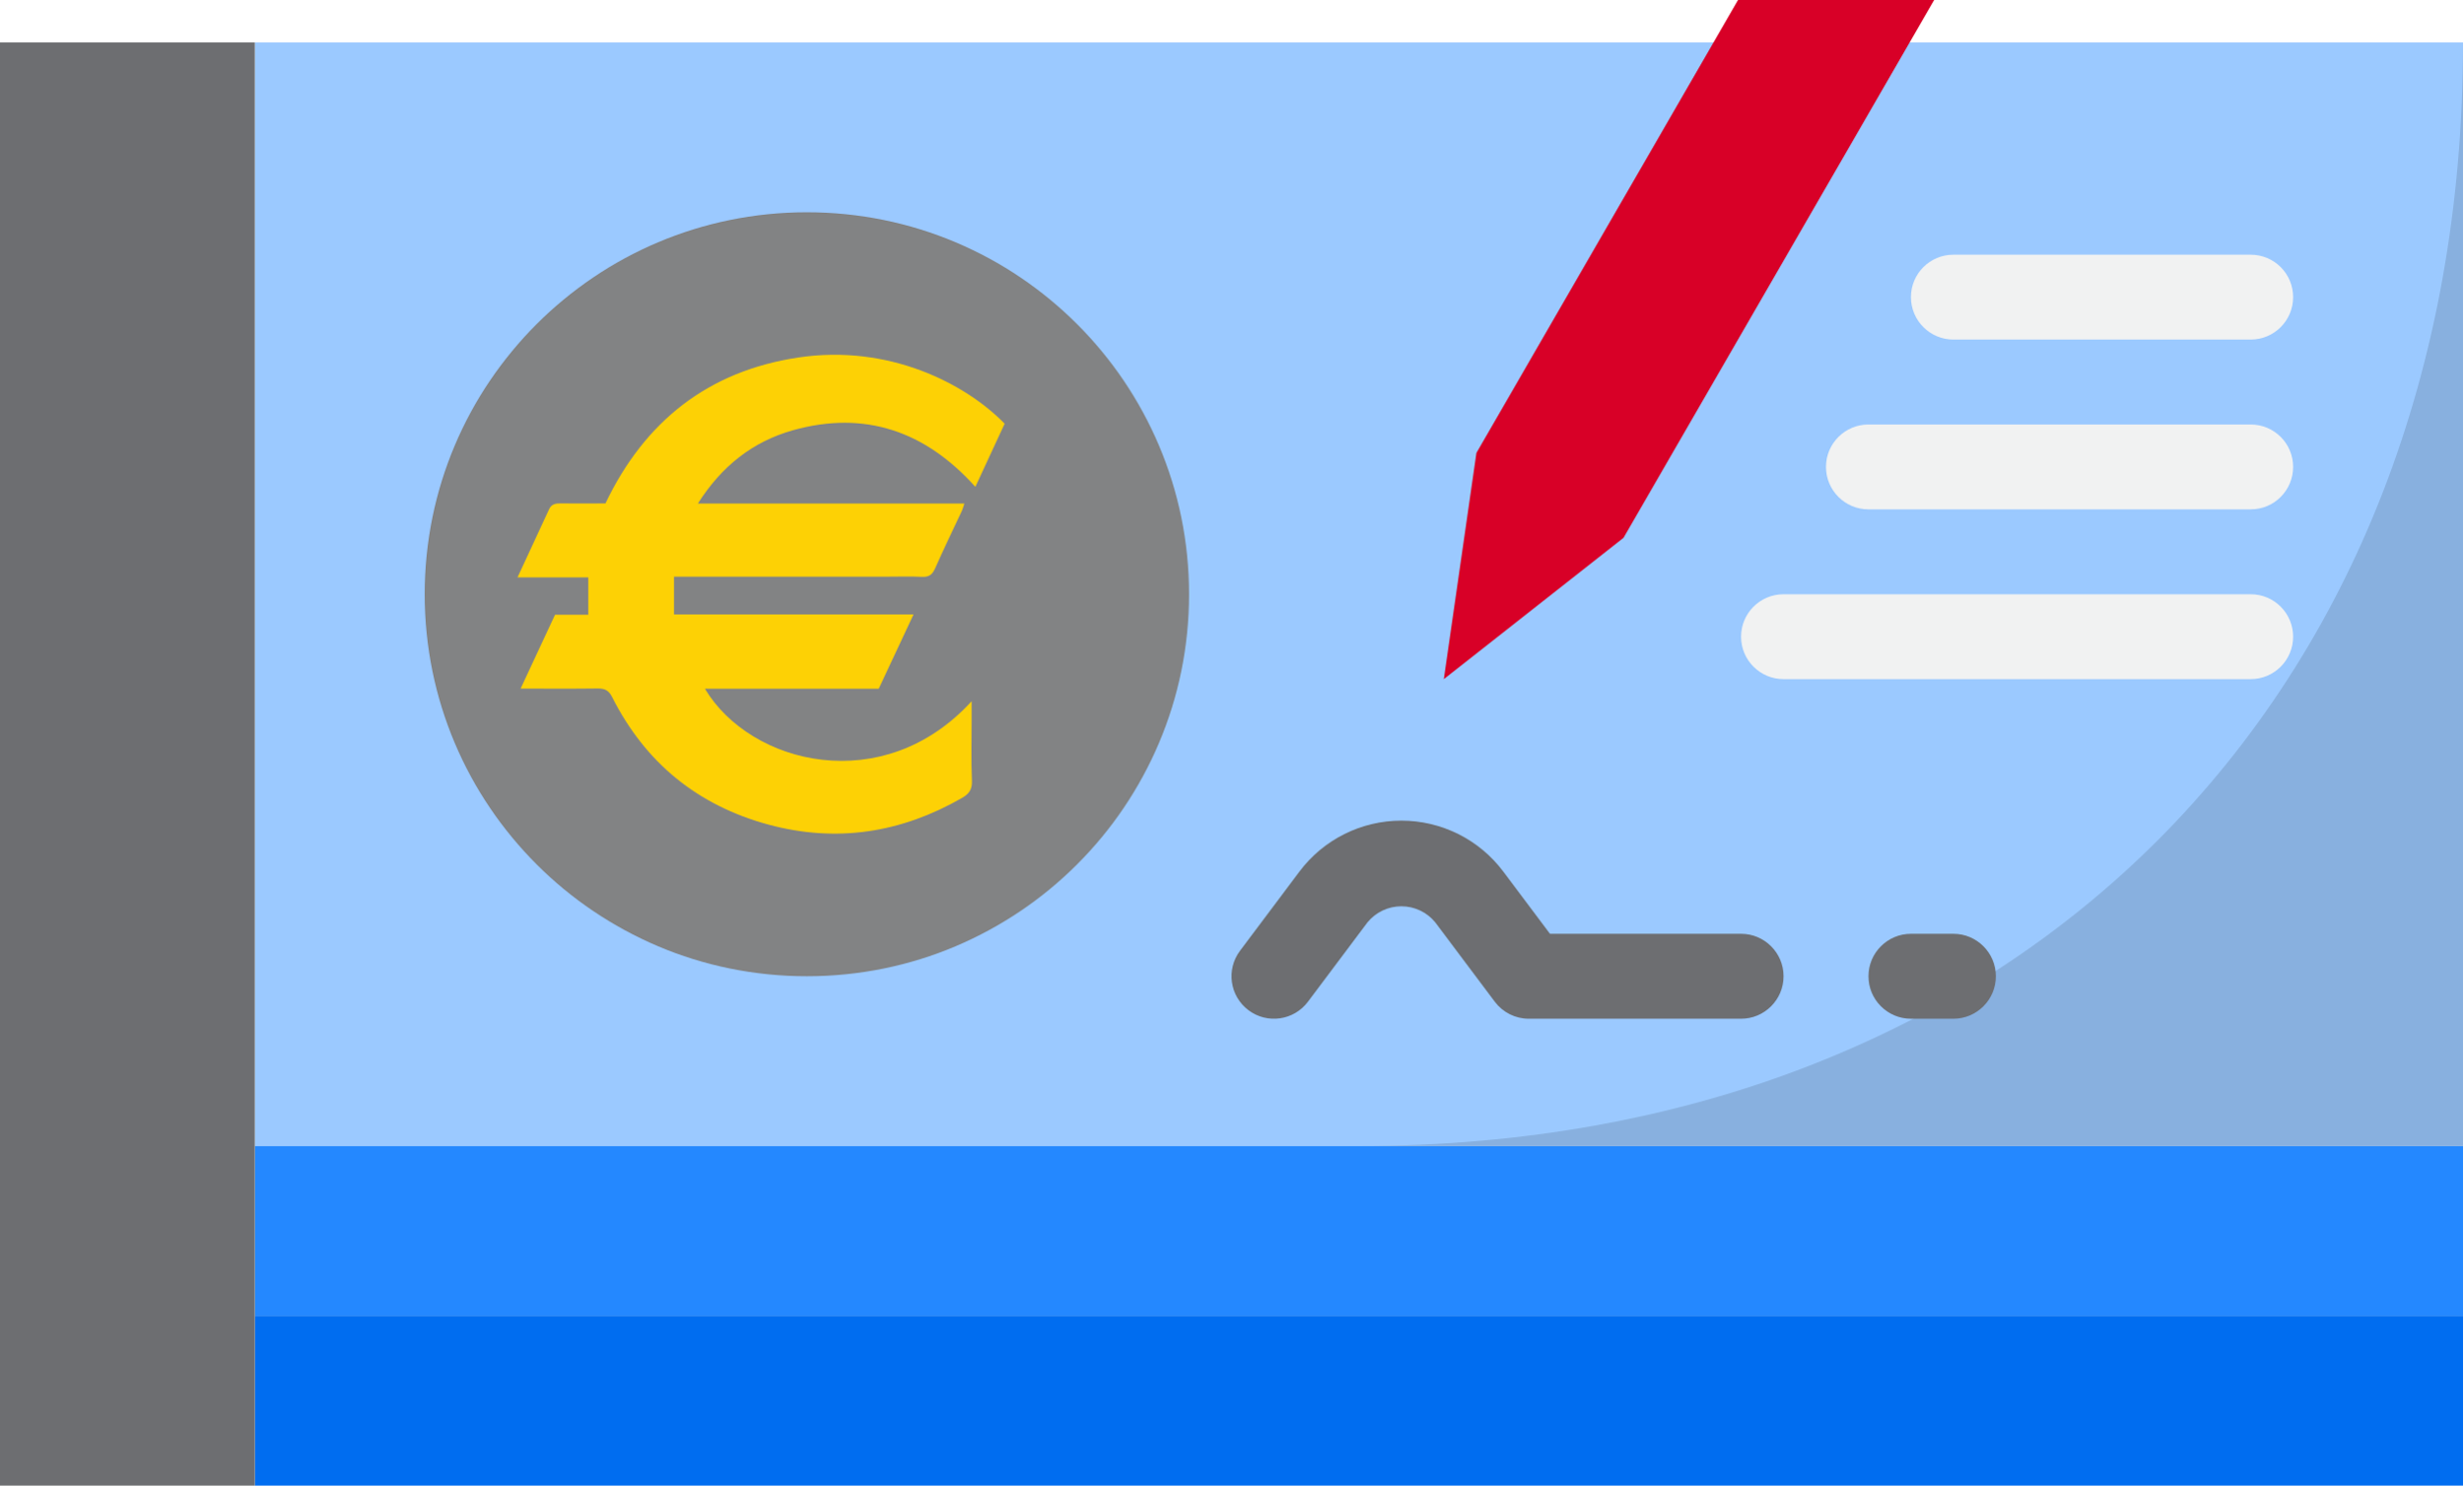
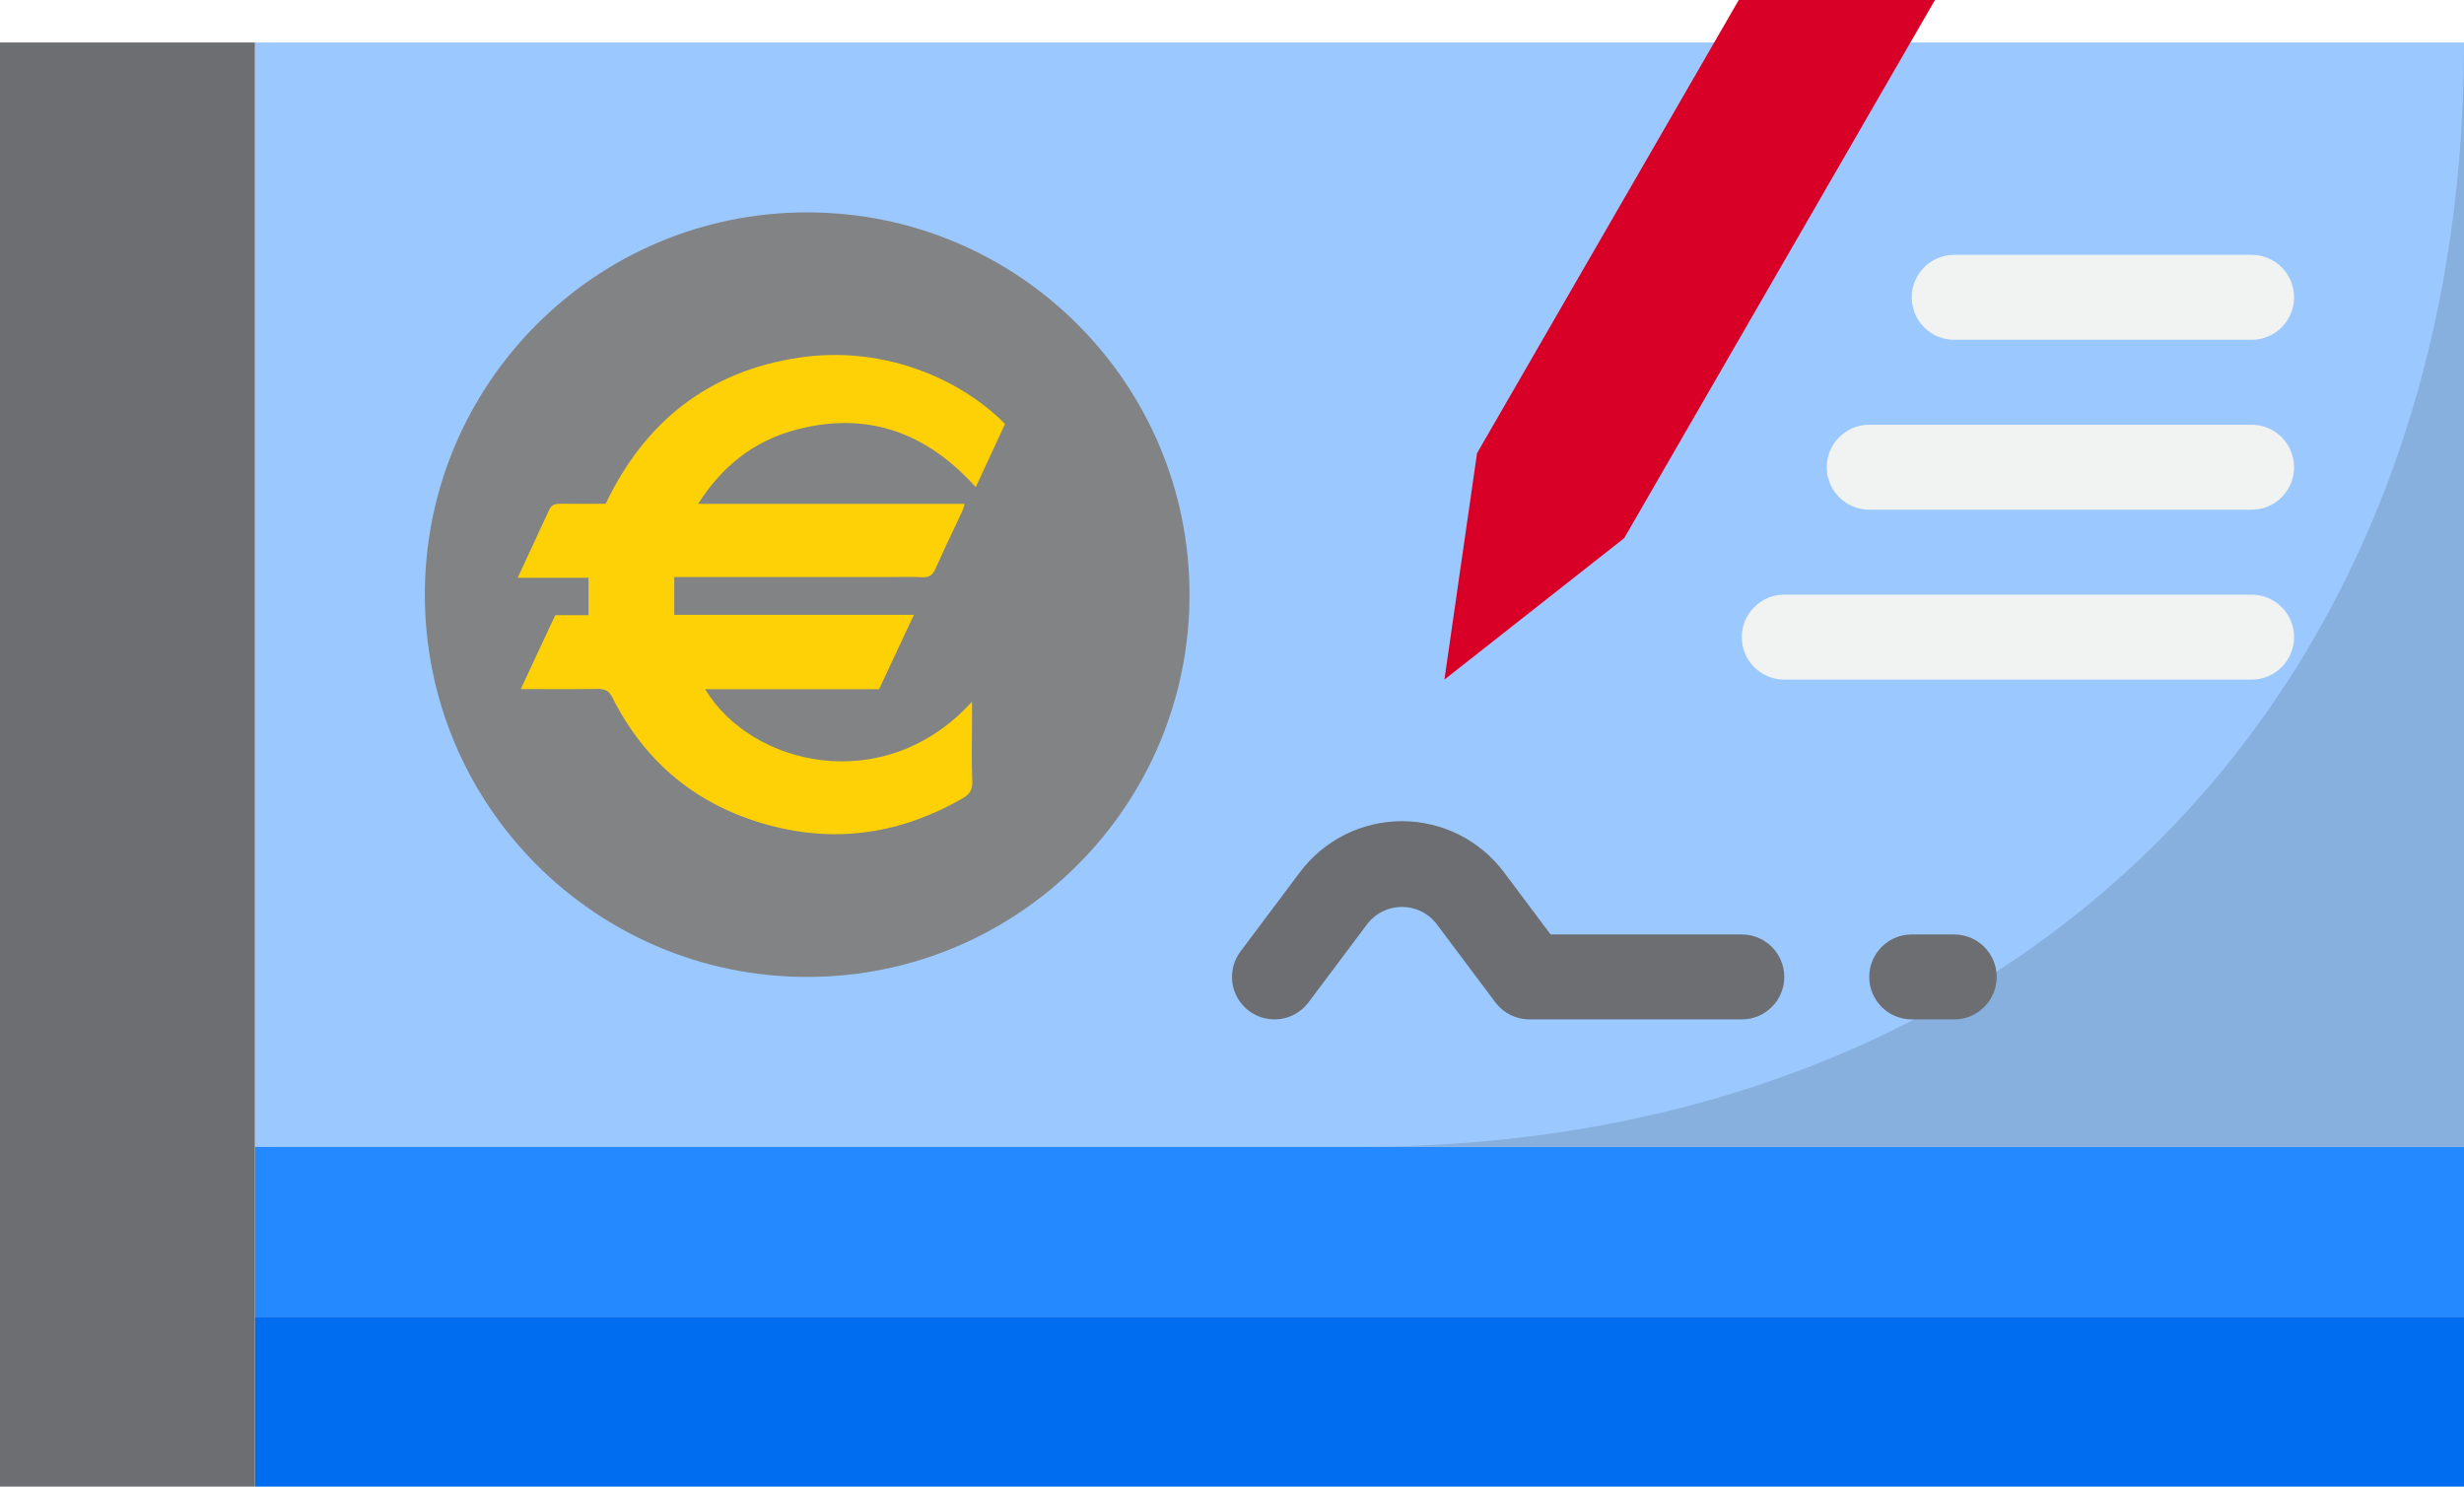
- <svg xmlns="http://www.w3.org/2000/svg" width="580" height="350" viewBox="3 26 58 35">
+ <svg xmlns="http://www.w3.org/2000/svg" width="58" height="35" viewBox="3 26 58 35">
  <g id="Cheque">
    <path d="m9 27h52v26h-52z" fill="#9bc9ff" />
    <path d="m9 53h52v4h-52z" fill="#2488ff" />
    <path d="m9 57h52v4h-52z" fill="#006df0" />
    <path d="m9 53v-26h-6v34h6v-4z" fill="#6d6e71" />
    <circle cx="22" cy="40" fill="#828384" r="9" />
    <path d="m35 53h26v-26c0 15.477-10.523 26-26 26z" fill="#88b0df" />
    <g fill="#f1f2f2">
      <path d="m56 32h-7a1 1 0 0 0 0 2h7a1 1 0 0 0 0-2z" />
      <path d="m56 36h-9a1 1 0 0 0 0 2h9a1 1 0 0 0 0-2z" />
      <path d="m57 41a1 1 0 0 0 -1-1h-11a1 1 0 0 0 0 2h11a1 1 0 0 0 1-1z" />
    </g>
    <path fill="#6d6e71" d="m39.5 48-1.1-1.467a3 3 0 0 0 -4.8 0l-1.4 1.867a1 1 0 1 0 1.6 1.2l1.4-1.867a1.03 1.03 0 0 1 1.6 0l1.4 1.867a1 1 0 0 0 .8.4h5a1 1 0 0 0 0-2z" />
    <path fill="#6d6e71" d="m48 48a1 1 0 0 0 0 2h1a1 1 0 0 0 0-2z" />
  </g>
  <g id="pen">
    <path d="m37.768 36.67-.768 5.33 4.232-3.33 16-27.713-3.464-2z" fill="#d80027" />
    <path d="m56.268 4.627-2.5 4.33 3.464 2 2.5-4.33a2 2 0 0 0 -.732-2.727 2 2 0 0 0 -2.732.727z" fill="#ab2300" />
    <path d="m54.329 22.251a1 1 0 0 1 -.865-1.5l4-6.928-1.732-1a1 1 0 0 1 1-1.732l2.6 1.5a1 1 0 0 1 .366 1.366l-4.5 7.794a1 1 0 0 1 -.869.5z" fill="#2488ff" />
  </g>
  <path transform="translate(-1 29.5) scale(0.06 0.06)" fill="#fdd105" d="M340.56,139.38H445.14c-.45,1.37-.62,2.14-.94,2.83-3.51,7.52-7.17,15-10.51,22.58-1.11,2.53-2.46,3.52-5.25,3.37-4.65-.24-9.33-.06-14-.06H331.2v14.81h94l-13.66,29.2H343.33C361.17,242,413.47,254.94,448,217c0,2.77,0,4.8,0,6.82,0,8.17-.22,16.34.11,24.5.14,3.4-1.21,5.13-3.88,6.66-23.91,13.71-49.23,17.69-75.93,10.47-27.84-7.53-48.41-24.3-61.4-50.11-1.38-2.74-3-3.38-5.82-3.34-9.82.13-19.64.05-30.1.05l13.52-29h13.05V168.39H269.76c4.37-9.42,8.41-18.1,12.42-26.79.92-2,2.5-2.3,4.5-2.27,5.82.1,11.65,0,17.61,0,15.39-32.26,40.35-52,75.74-57.31s65.46,10.16,80.93,26l-11.5,24.8c-19.54-21.78-43.31-30.19-71.65-22.21C362.07,115.08,349.87,124.69,340.56,139.38Z" />
</svg>
